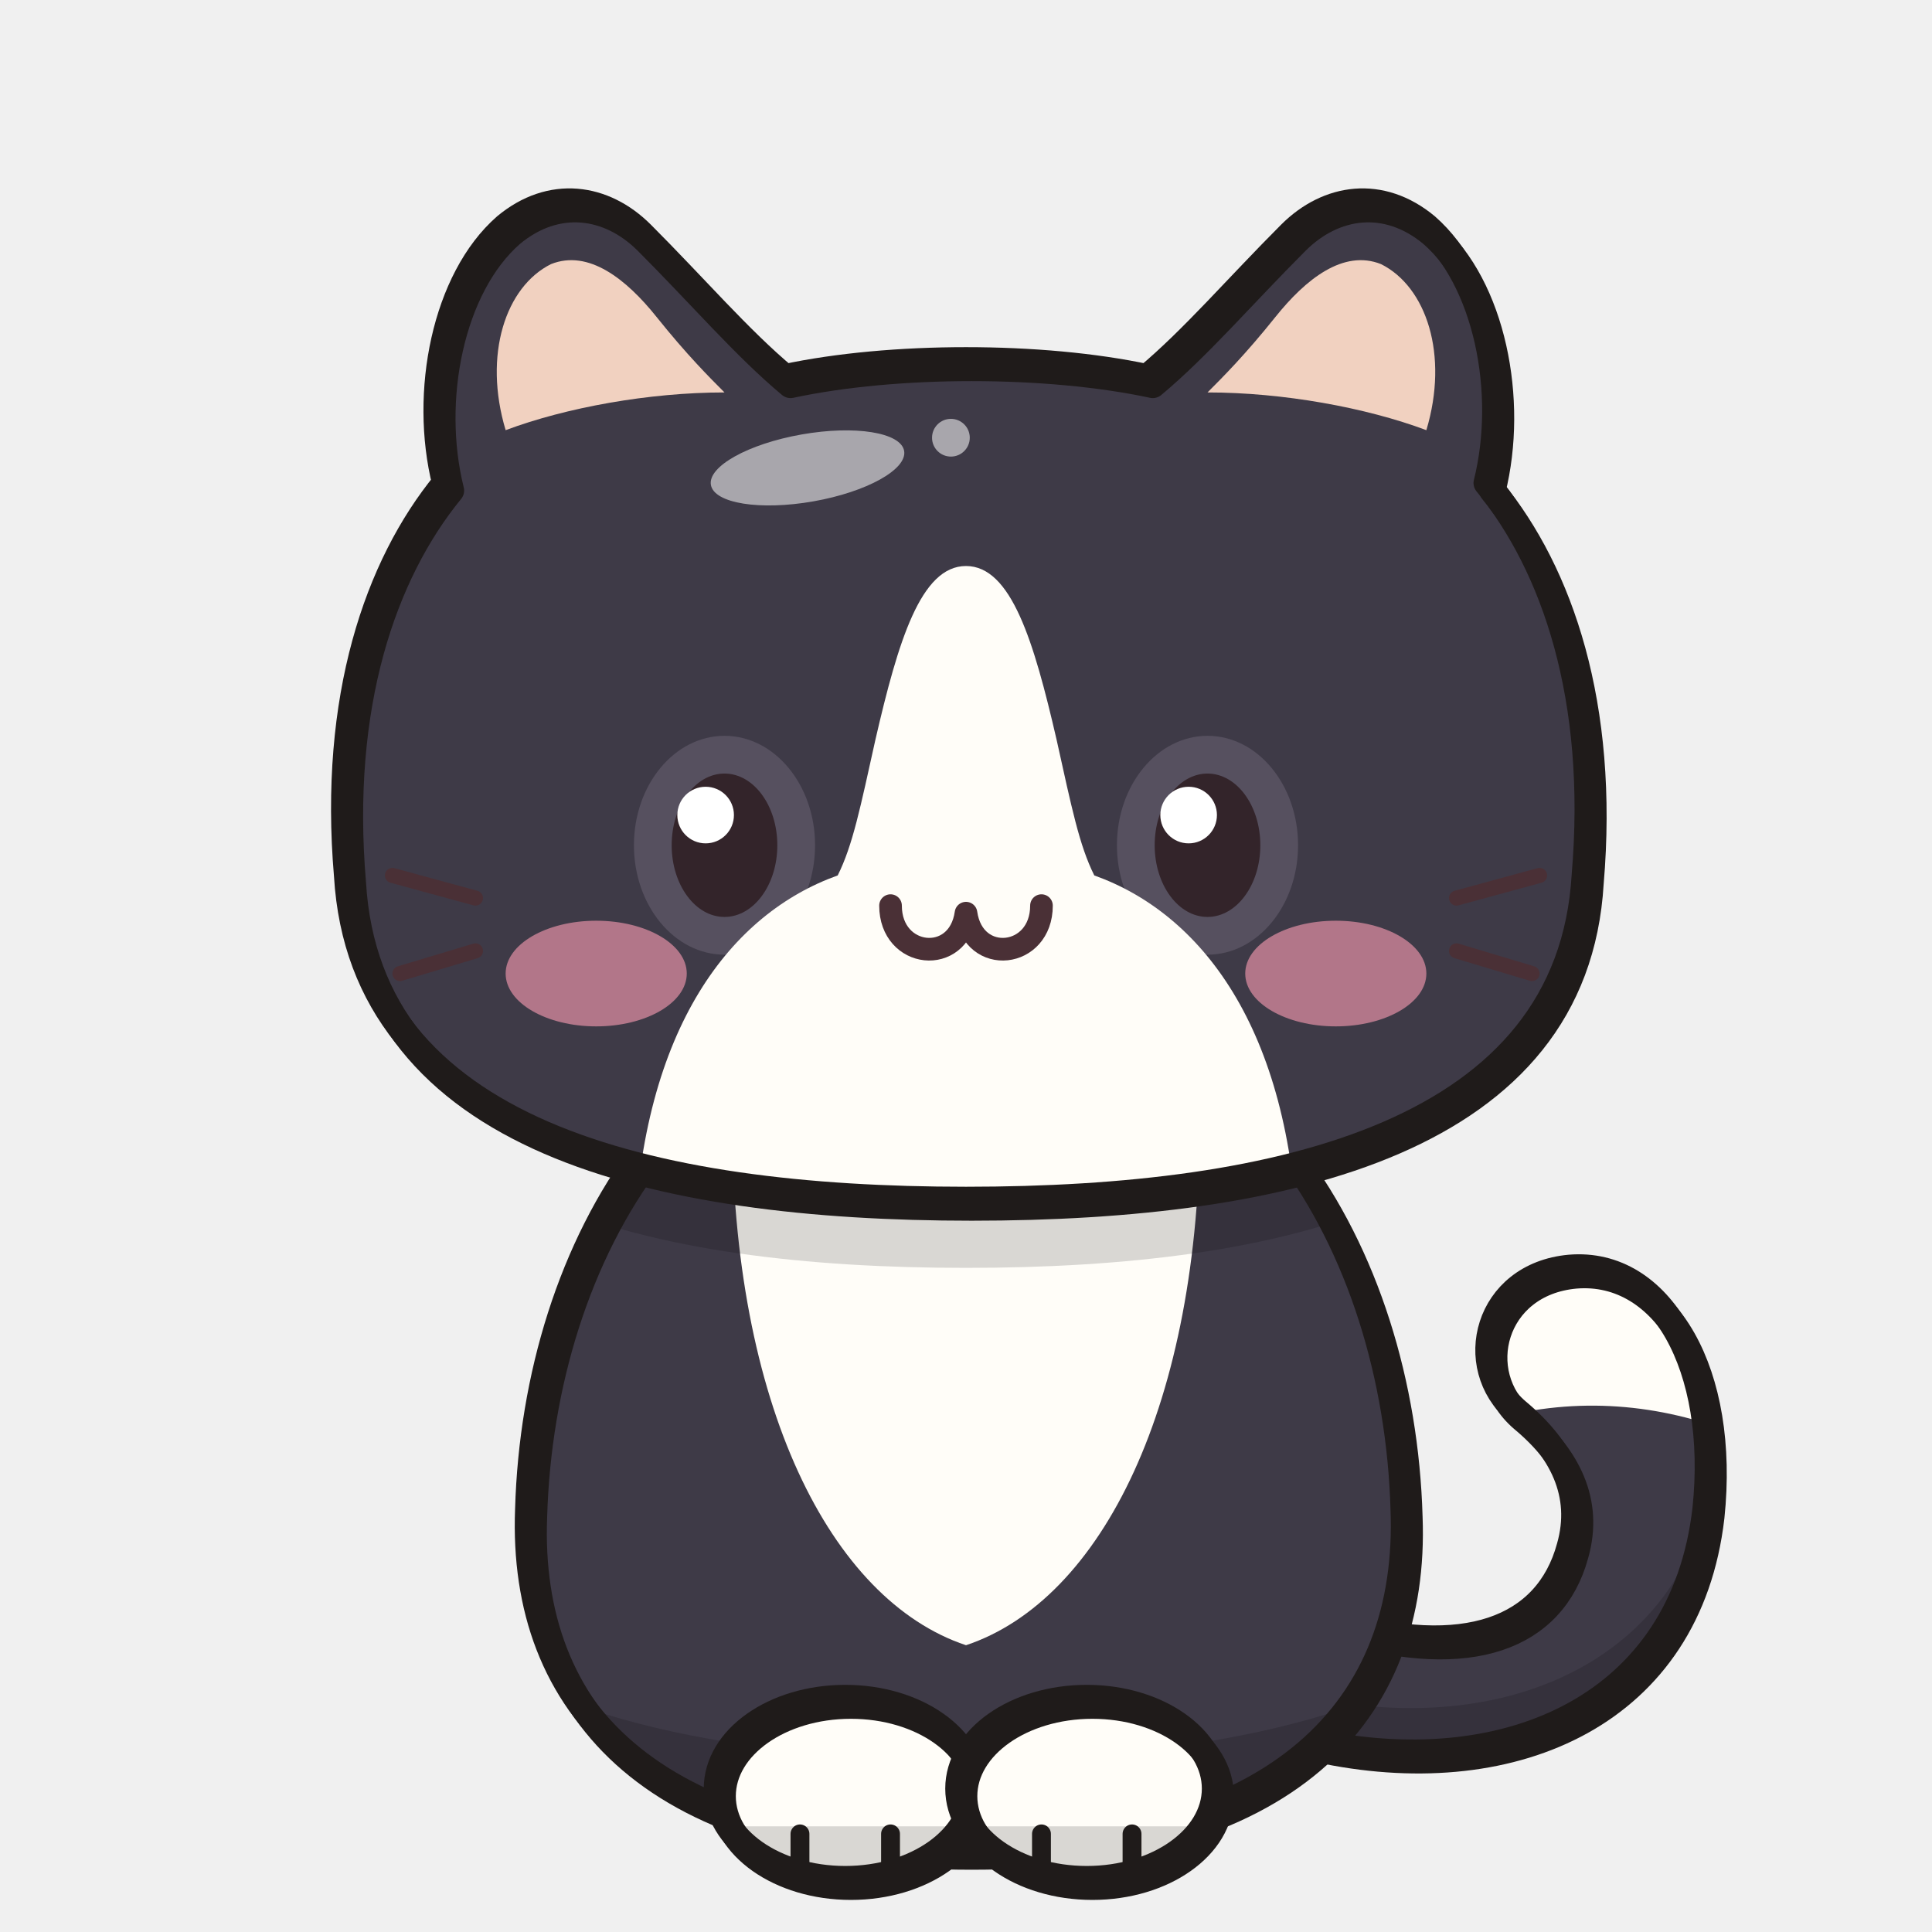
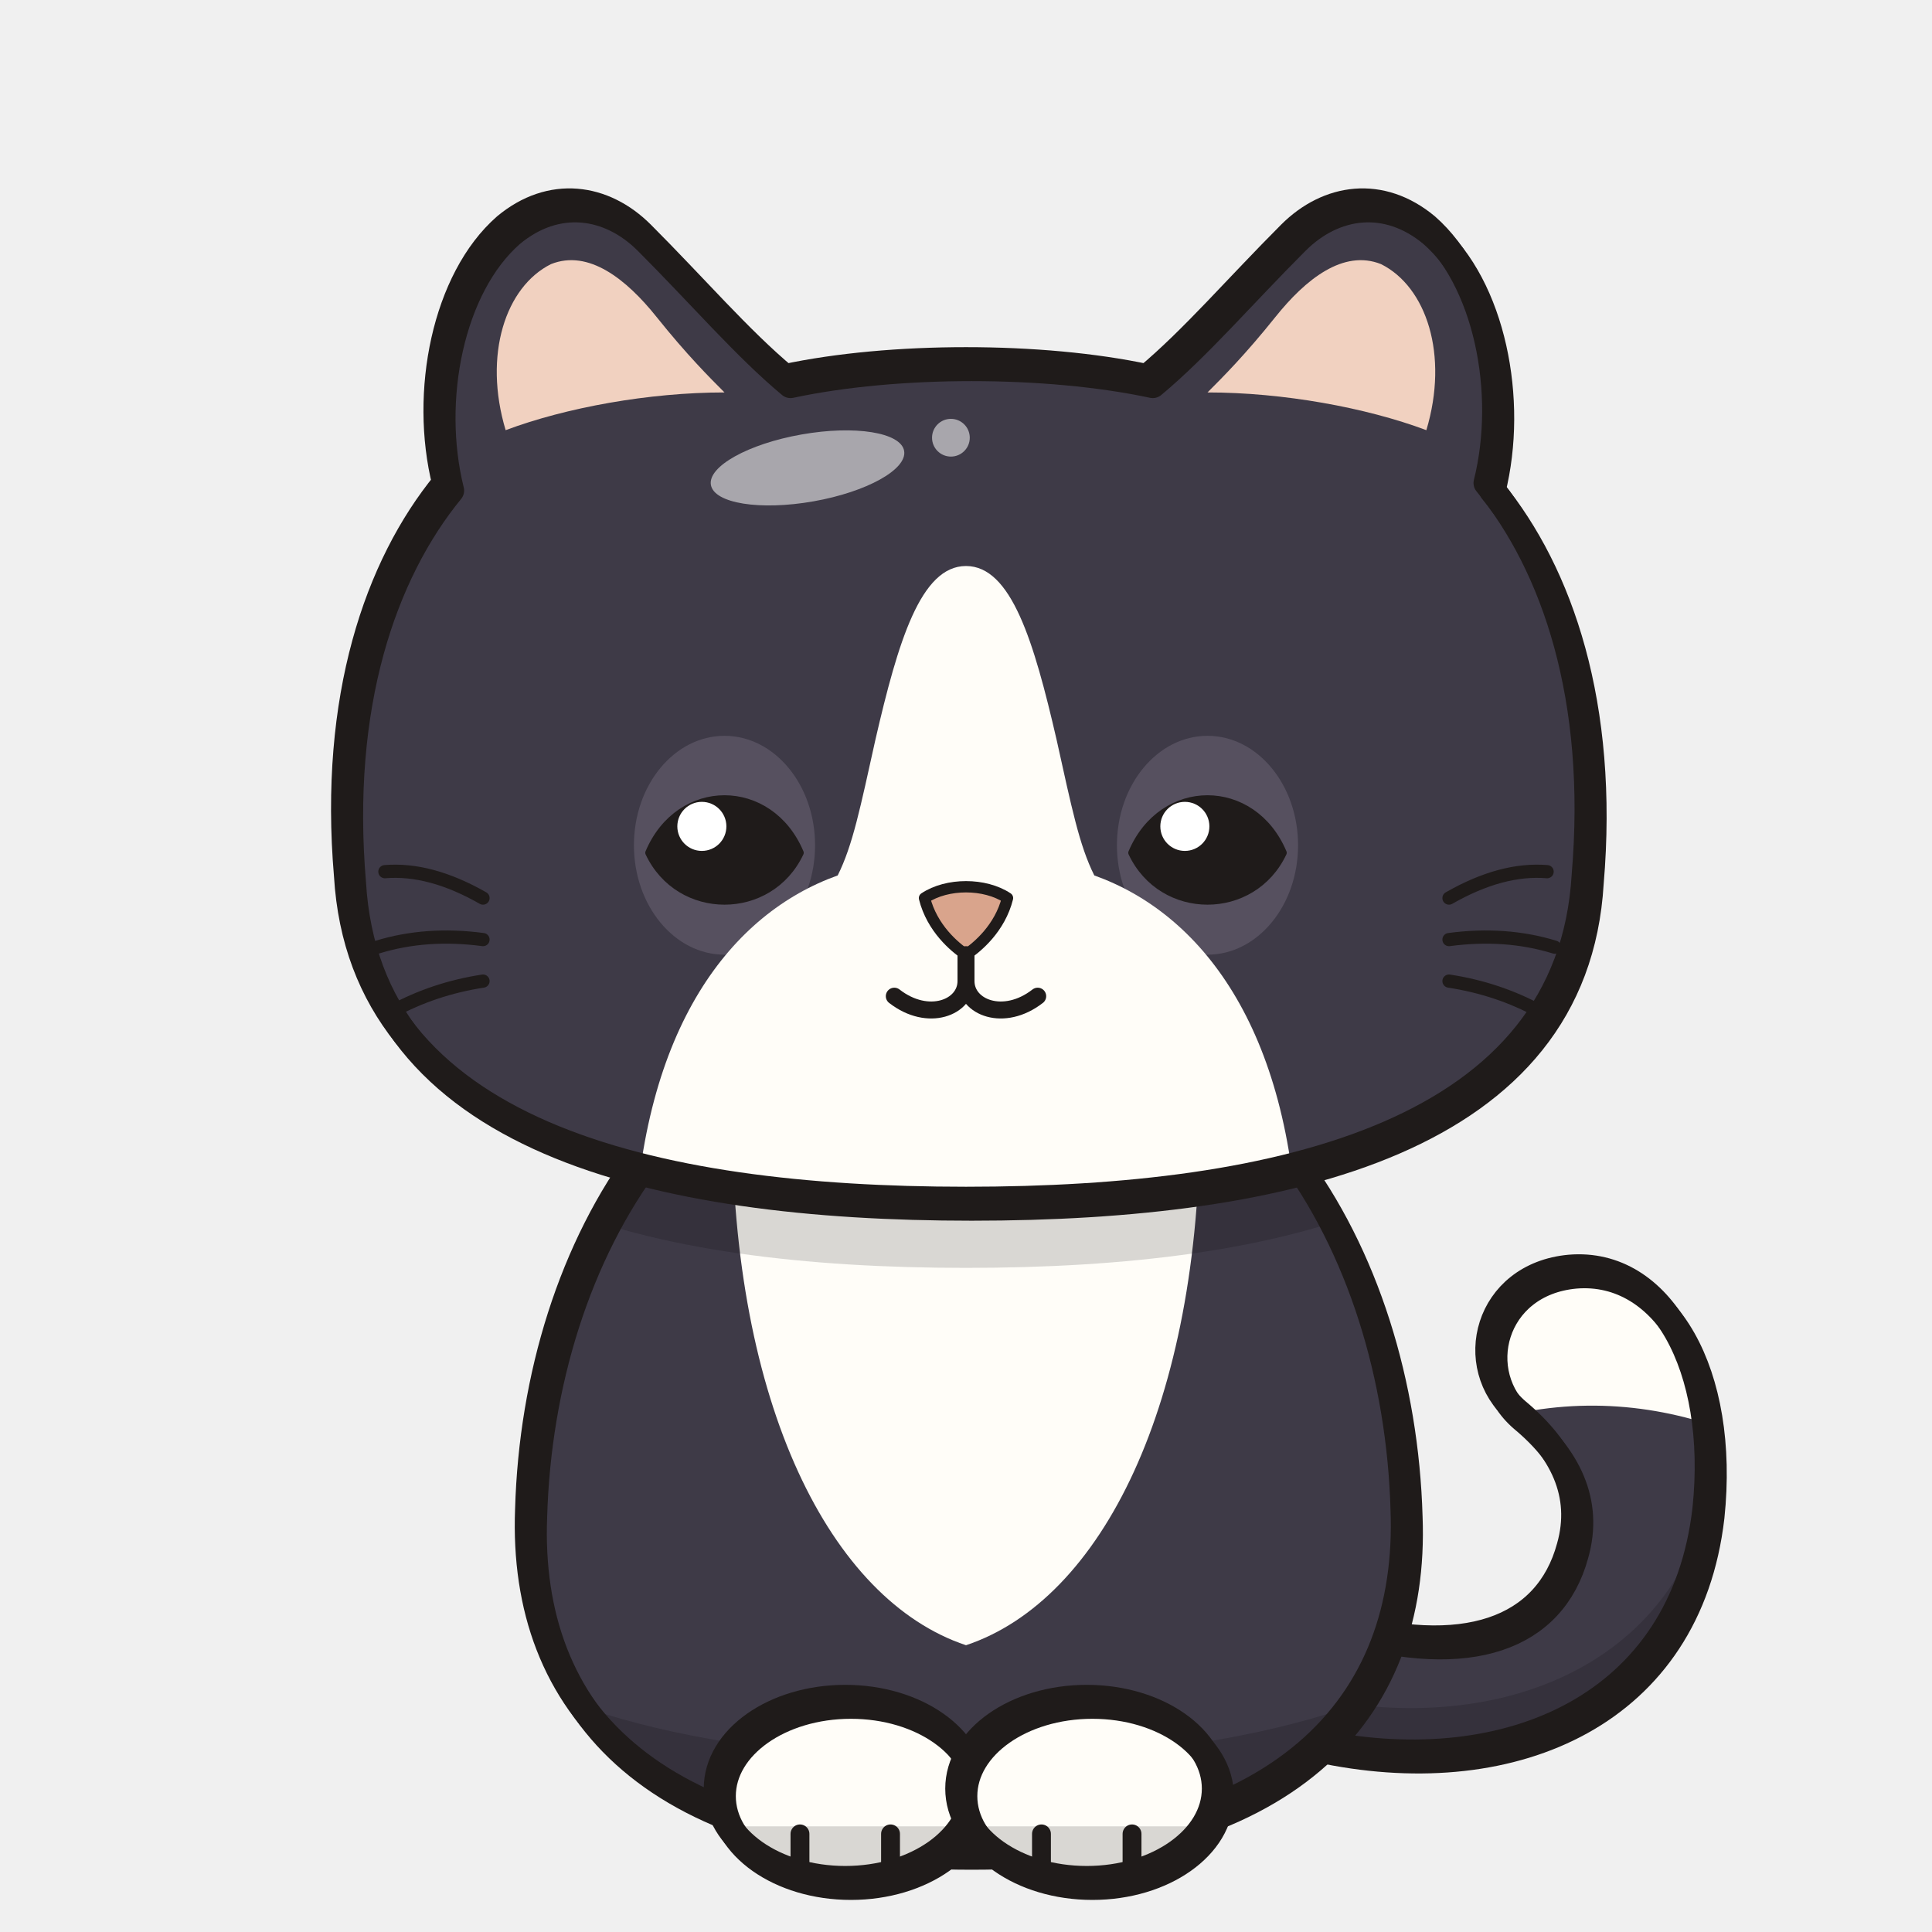
<svg xmlns="http://www.w3.org/2000/svg" viewBox="0 0 512 512" width="512" height="512">
  <defs>
    <path id="tail-shape" d="M350 462 C400 472 446 452 452 400 C456 362 440 334 416 336 C394 338 388 362 402 374 C414 384 420 396 416 410 C410 432 388 440 354 430 Z" />
    <path id="body-shape" d="M256 262 C330 262 370 330 372 400 C374 452 340 490 256 490 C172 490 138 452 140 400 C142 330 182 262 256 262 Z" />
    <ellipse id="paw-l-shape" cx="224" cy="474" rx="34" ry="24" />
    <ellipse id="paw-r-shape" cx="288" cy="474" rx="34" ry="24" />
    <path id="head-shape" d="M256 318 C172 318 96 300 92 232 C88 185 100 150 118 128 C112 104 118 74 134 60 C146 50 160 52 170 62 C184 76 196 90 208 100 C236 94 276 94 304 100 C316 90 328 76 342 62 C352 52 366 50 378 60 C394 74 400 104 394 128 C412 150 424 185 420 232 C416 300 340 318 256 318 Z" />
    <clipPath id="clip-tail">
      <use href="#tail-shape" />
    </clipPath>
    <clipPath id="clip-body">
      <use href="#body-shape" />
    </clipPath>
    <clipPath id="clip-paw-l">
      <use href="#paw-l-shape" />
    </clipPath>
    <clipPath id="clip-paw-r">
      <use href="#paw-r-shape" />
    </clipPath>
    <clipPath id="clip-head">
      <use href="#head-shape" />
    </clipPath>
  </defs>
  <g stroke-linejoin="round" stroke-linecap="round">
    <g id="tail">
      <use href="#tail-shape" fill="#3E3A47" />
      <g clip-path="url(#clip-tail)">
        <path fill="#FFFDF8" d="M380 330 L460 330 L460 380 C440 372 418 370 396 376 Z" />
        <path class="shade" fill="#000" fill-opacity="0.15" d="M340 448 C392 462 440 444 452 400 L470 400 L470 500 L330 500 Z" />
      </g>
      <use href="#tail-shape" fill="none" stroke="#1F1B1A" stroke-width="7" transform="translate(1.5 2)" />
      <use href="#tail-shape" fill="none" stroke="#1F1B1A" stroke-width="7" />
    </g>
    <g id="body">
      <use href="#body-shape" fill="#3E3A47" />
      <g clip-path="url(#clip-body)">
        <path fill="#FFFDF8" d="M194 296 L318 296 C318 372 292 424 256 436 C220 424 194 372 194 296 Z" />
        <use class="shade" href="#head-shape" fill="#000" fill-opacity="0.15" transform="translate(0 18)" />
        <path class="shade" fill="#000" fill-opacity="0.15" d="M120 432 C160 478 352 478 392 432 L400 520 L112 520 Z" />
      </g>
      <use href="#body-shape" fill="none" stroke="#1F1B1A" stroke-width="7" transform="translate(1.5 2)" />
      <use href="#body-shape" fill="none" stroke="#1F1B1A" stroke-width="7" />
    </g>
    <g id="paw-l">
      <use href="#paw-l-shape" fill="#FFFDF8" />
      <g clip-path="url(#clip-paw-l)">
        <rect class="shade" fill="#000" fill-opacity="0.15" x="180" y="484" width="90" height="20" />
      </g>
      <use href="#paw-l-shape" fill="none" stroke="#1F1B1A" stroke-width="7" transform="translate(1.5 2)" />
      <use href="#paw-l-shape" fill="none" stroke="#1F1B1A" stroke-width="7" />
      <path fill="none" stroke="#1F1B1A" stroke-width="5" d="M212 496 L212 486 M236 496 L236 486" />
    </g>
    <g id="paw-r">
      <use href="#paw-r-shape" fill="#FFFDF8" />
      <g clip-path="url(#clip-paw-r)">
        <rect class="shade" fill="#000" fill-opacity="0.15" x="244" y="484" width="90" height="20" />
      </g>
      <use href="#paw-r-shape" fill="none" stroke="#1F1B1A" stroke-width="7" transform="translate(1.5 2)" />
      <use href="#paw-r-shape" fill="none" stroke="#1F1B1A" stroke-width="7" />
      <path fill="none" stroke="#1F1B1A" stroke-width="5" d="M276 496 L276 486 M300 496 L300 486" />
    </g>
    <g id="head">
      <use href="#head-shape" fill="#3E3A47" />
      <g clip-path="url(#clip-head)">
        <ellipse fill="#56505F" cx="192" cy="224" rx="24" ry="29" />
        <ellipse fill="#56505F" cx="320" cy="224" rx="24" ry="29" />
        <path fill="#FFFDF8" d="M256 150 C268 150 274 170 280 196 C284 214 286 224 290 232 C318 242 342 272 344 330 L168 330 C170 272 194 242 222 232 C226 224 228 214 232 196 C238 170 244 150 256 150 Z" />
      </g>
      <path fill="#F1D1C0" d="M134 114 C128 94 134 76 146 70 C156 66 166 74 174 84 C182 94 188 100 192 104 C172 104 150 108 134 114 Z" />
      <path fill="#F1D1C0" d="M378 114 C384 94 378 76 366 70 C356 66 346 74 338 84 C330 94 324 100 320 104 C340 104 362 108 378 114 Z" />
      <ellipse fill="#FFFFFF" fill-opacity="0.55" cx="214" cy="124" rx="26" ry="9" transform="rotate(-10 214 124)" />
      <circle fill="#FFFFFF" fill-opacity="0.55" cx="252" cy="116" r="5" />
      <use href="#head-shape" fill="none" stroke="#1F1B1A" stroke-width="7" transform="translate(1.5 2)" />
      <use href="#head-shape" fill="none" stroke="#1F1B1A" stroke-width="7" />
    </g>
  </g>
  <g id="face">
    <g stroke-linejoin="round" stroke-linecap="round">
-       <ellipse fill="#FF9EB5" fill-opacity="0.6" cx="158" cy="258" rx="24" ry="14" />
-       <ellipse fill="#FF9EB5" fill-opacity="0.6" cx="354" cy="258" rx="24" ry="14" />
-       <path fill="none" stroke="#4A3036" stroke-width="4" d="M126 238 L104 232 M126 252 L106 258 M386 238 L408 232 M386 252 L406 258" />
-       <ellipse fill="#33242A" cx="192" cy="224" rx="14" ry="19" />
-       <ellipse fill="#33242A" cx="320" cy="224" rx="14" ry="19" />
-       <circle fill="#FFFFFF" cx="187" cy="216" r="7.5" />
-       <circle fill="#FFFFFF" cx="315" cy="216" r="7.5" />
-       <path fill="none" stroke="#4A3036" stroke-width="6" d="M236 240 C236 254 254 256 256 242 C258 256 276 254 276 240" />
+       <g fill="none" stroke="#1F1B1A" stroke-width="3.5">
+         <path d="M128 238 Q114 230 102 231 M128 249 Q113 247 100 251 M128 260 Q115 262 104 268" />
+         <path d="M384 238 Q398 230 410 231 M384 249 Q399 247 412 251 M384 260 Q397 262 408 268" />
+       </g>
+       <g data-eye="l" data-c="192 224">
+         <path class="almond" fill="#1F1B1A" stroke="#1F1B1A" stroke-width="2" d="M172 226 C180 207 204 207 212 226 C204 243 180 243 172 226 Z" />
+         <circle fill="#FFFFFF" cx="186" cy="219" r="6.5" />
+       </g>
+       <g data-eye="r" data-c="320 224">
+         <path class="almond" fill="#1F1B1A" stroke="#1F1B1A" stroke-width="2" d="M300 226 C308 207 332 207 340 226 C332 243 308 243 300 226 Z" />
+         <circle fill="#FFFFFF" cx="314" cy="219" r="6.5" />
+       </g>
+       <path class="nose" fill="#D9A48C" stroke="#1F1B1A" stroke-width="3" d="M245 238 C251 234 261 234 267 238 C265 246 259 251 256 253 C253 251 247 246 245 238 Z" />
+       <path class="mouth-y" fill="none" stroke="#1F1B1A" stroke-width="4.5" d="M256 253 L256 260 M237 264 C246 271 256 267 256 260 C256 267 266 271 275 264" />
    </g>
  </g>
</svg>
